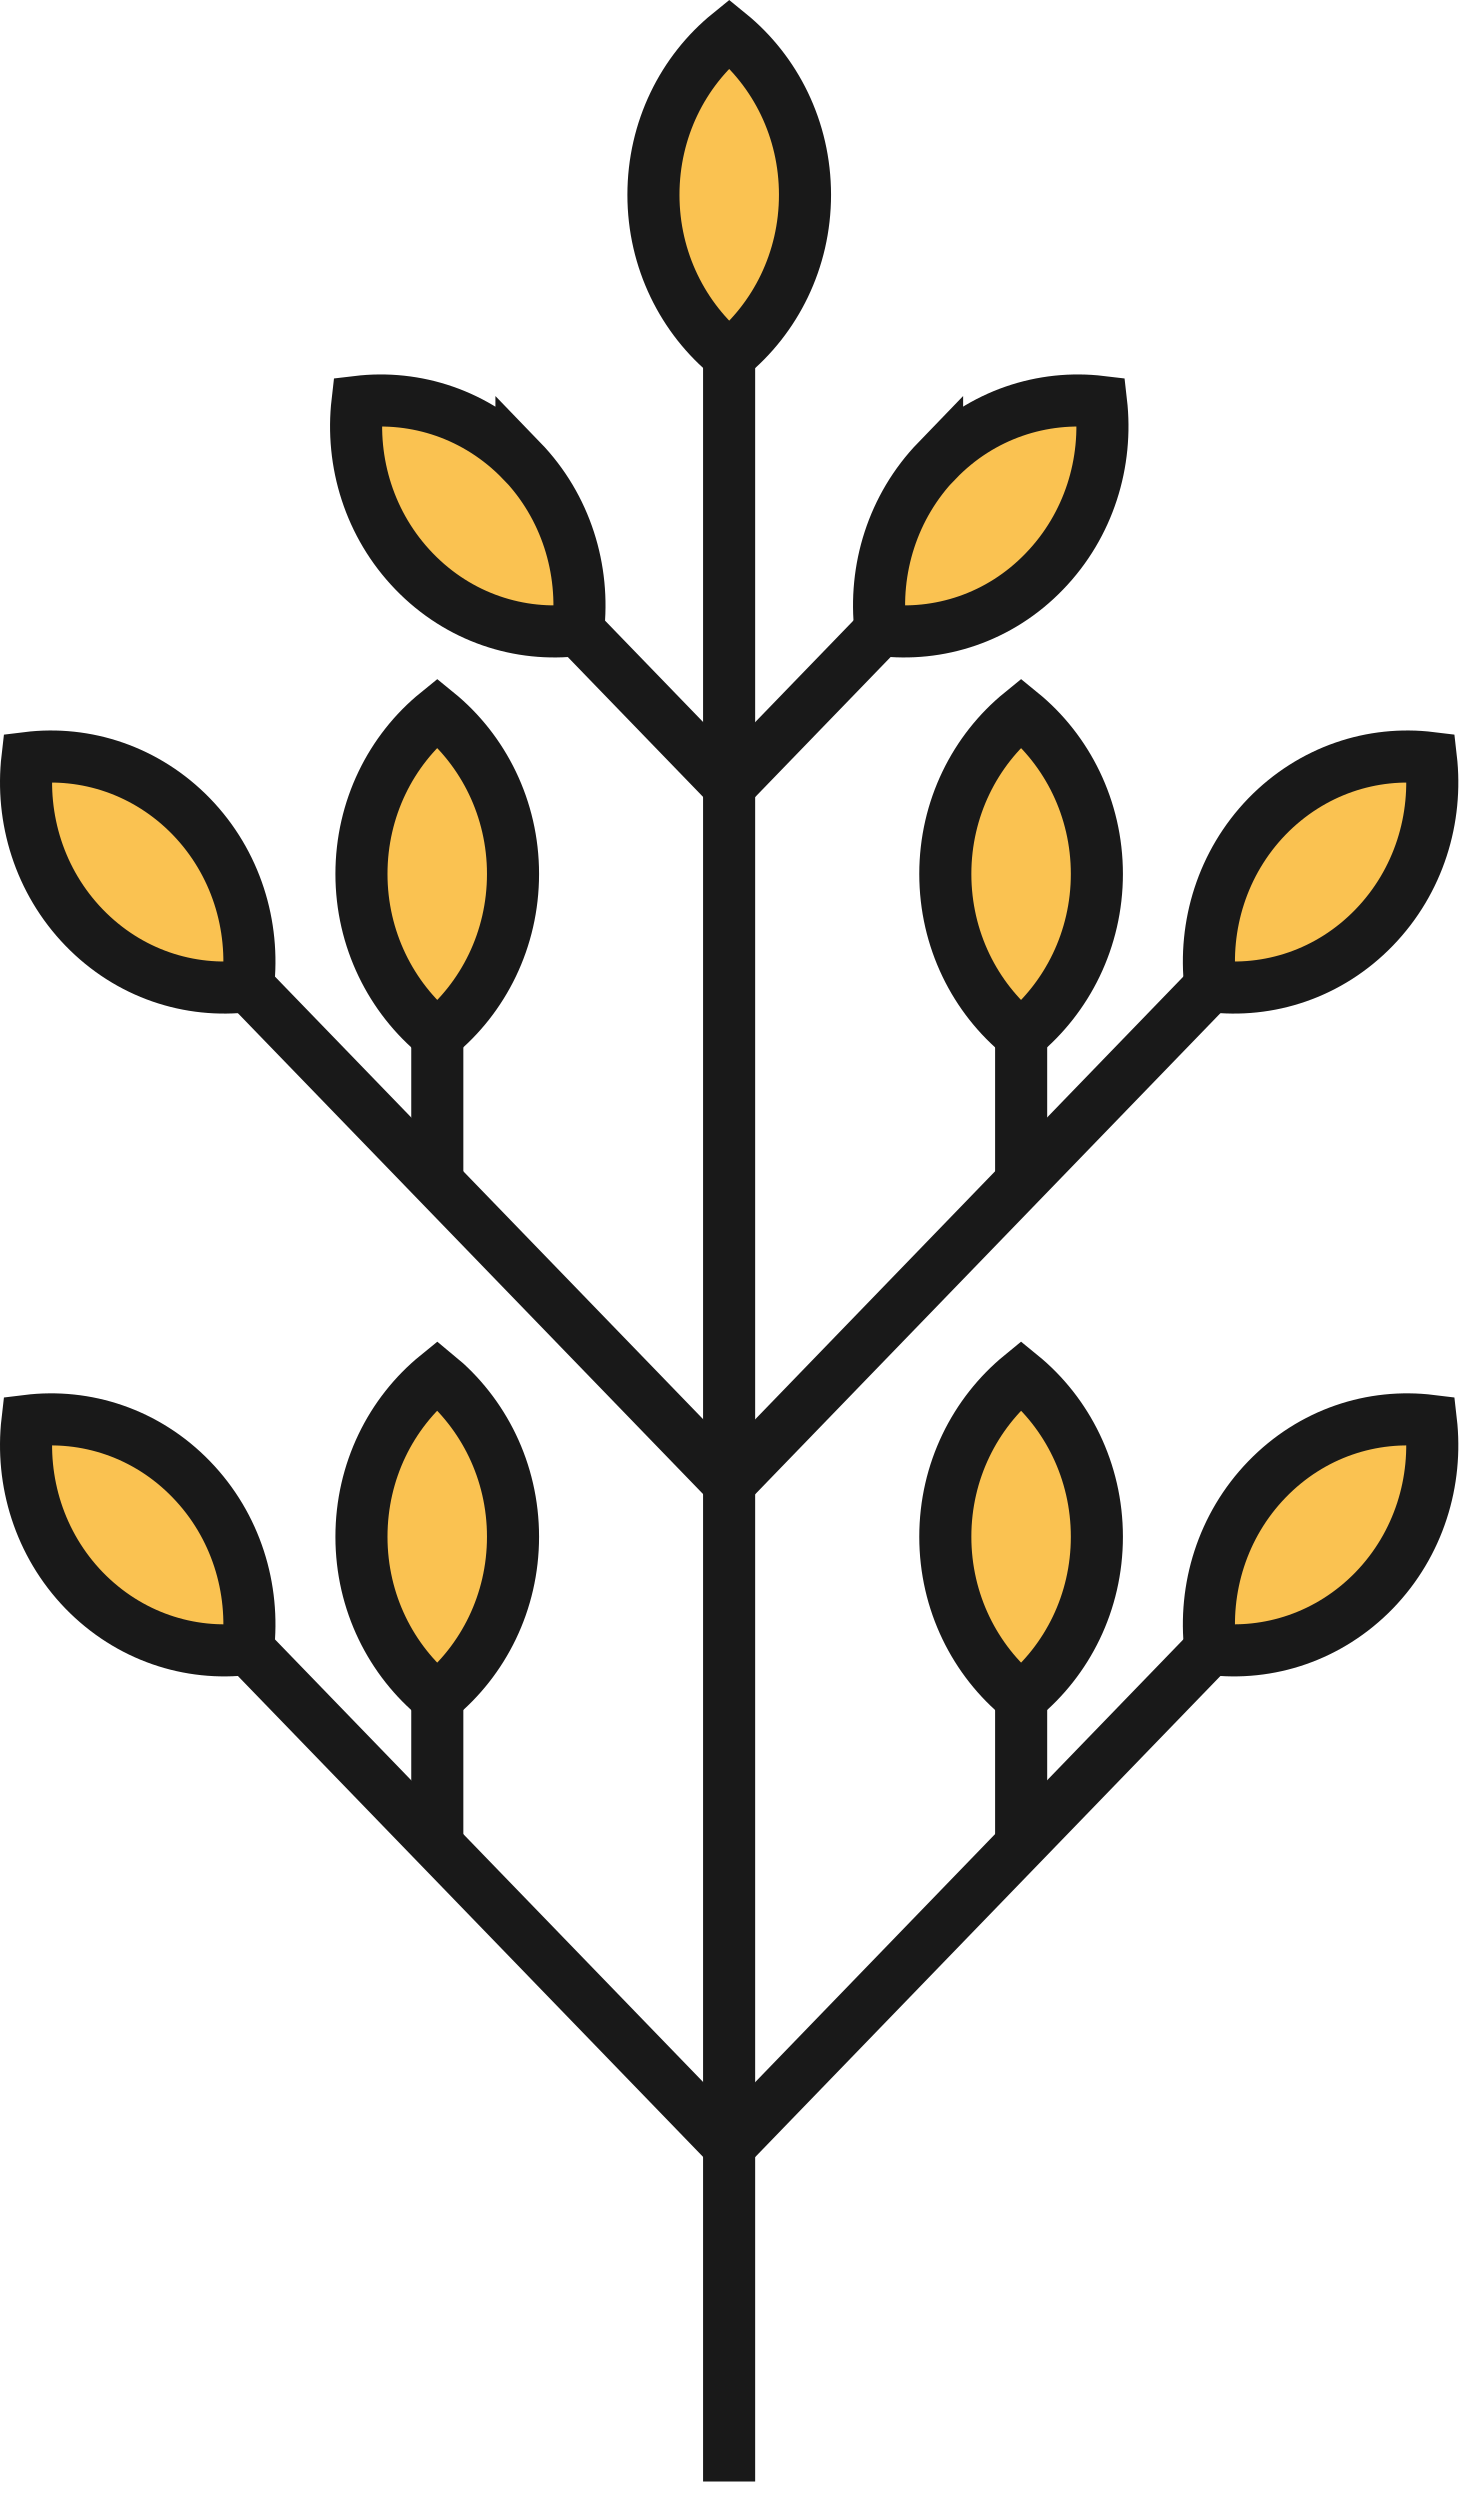
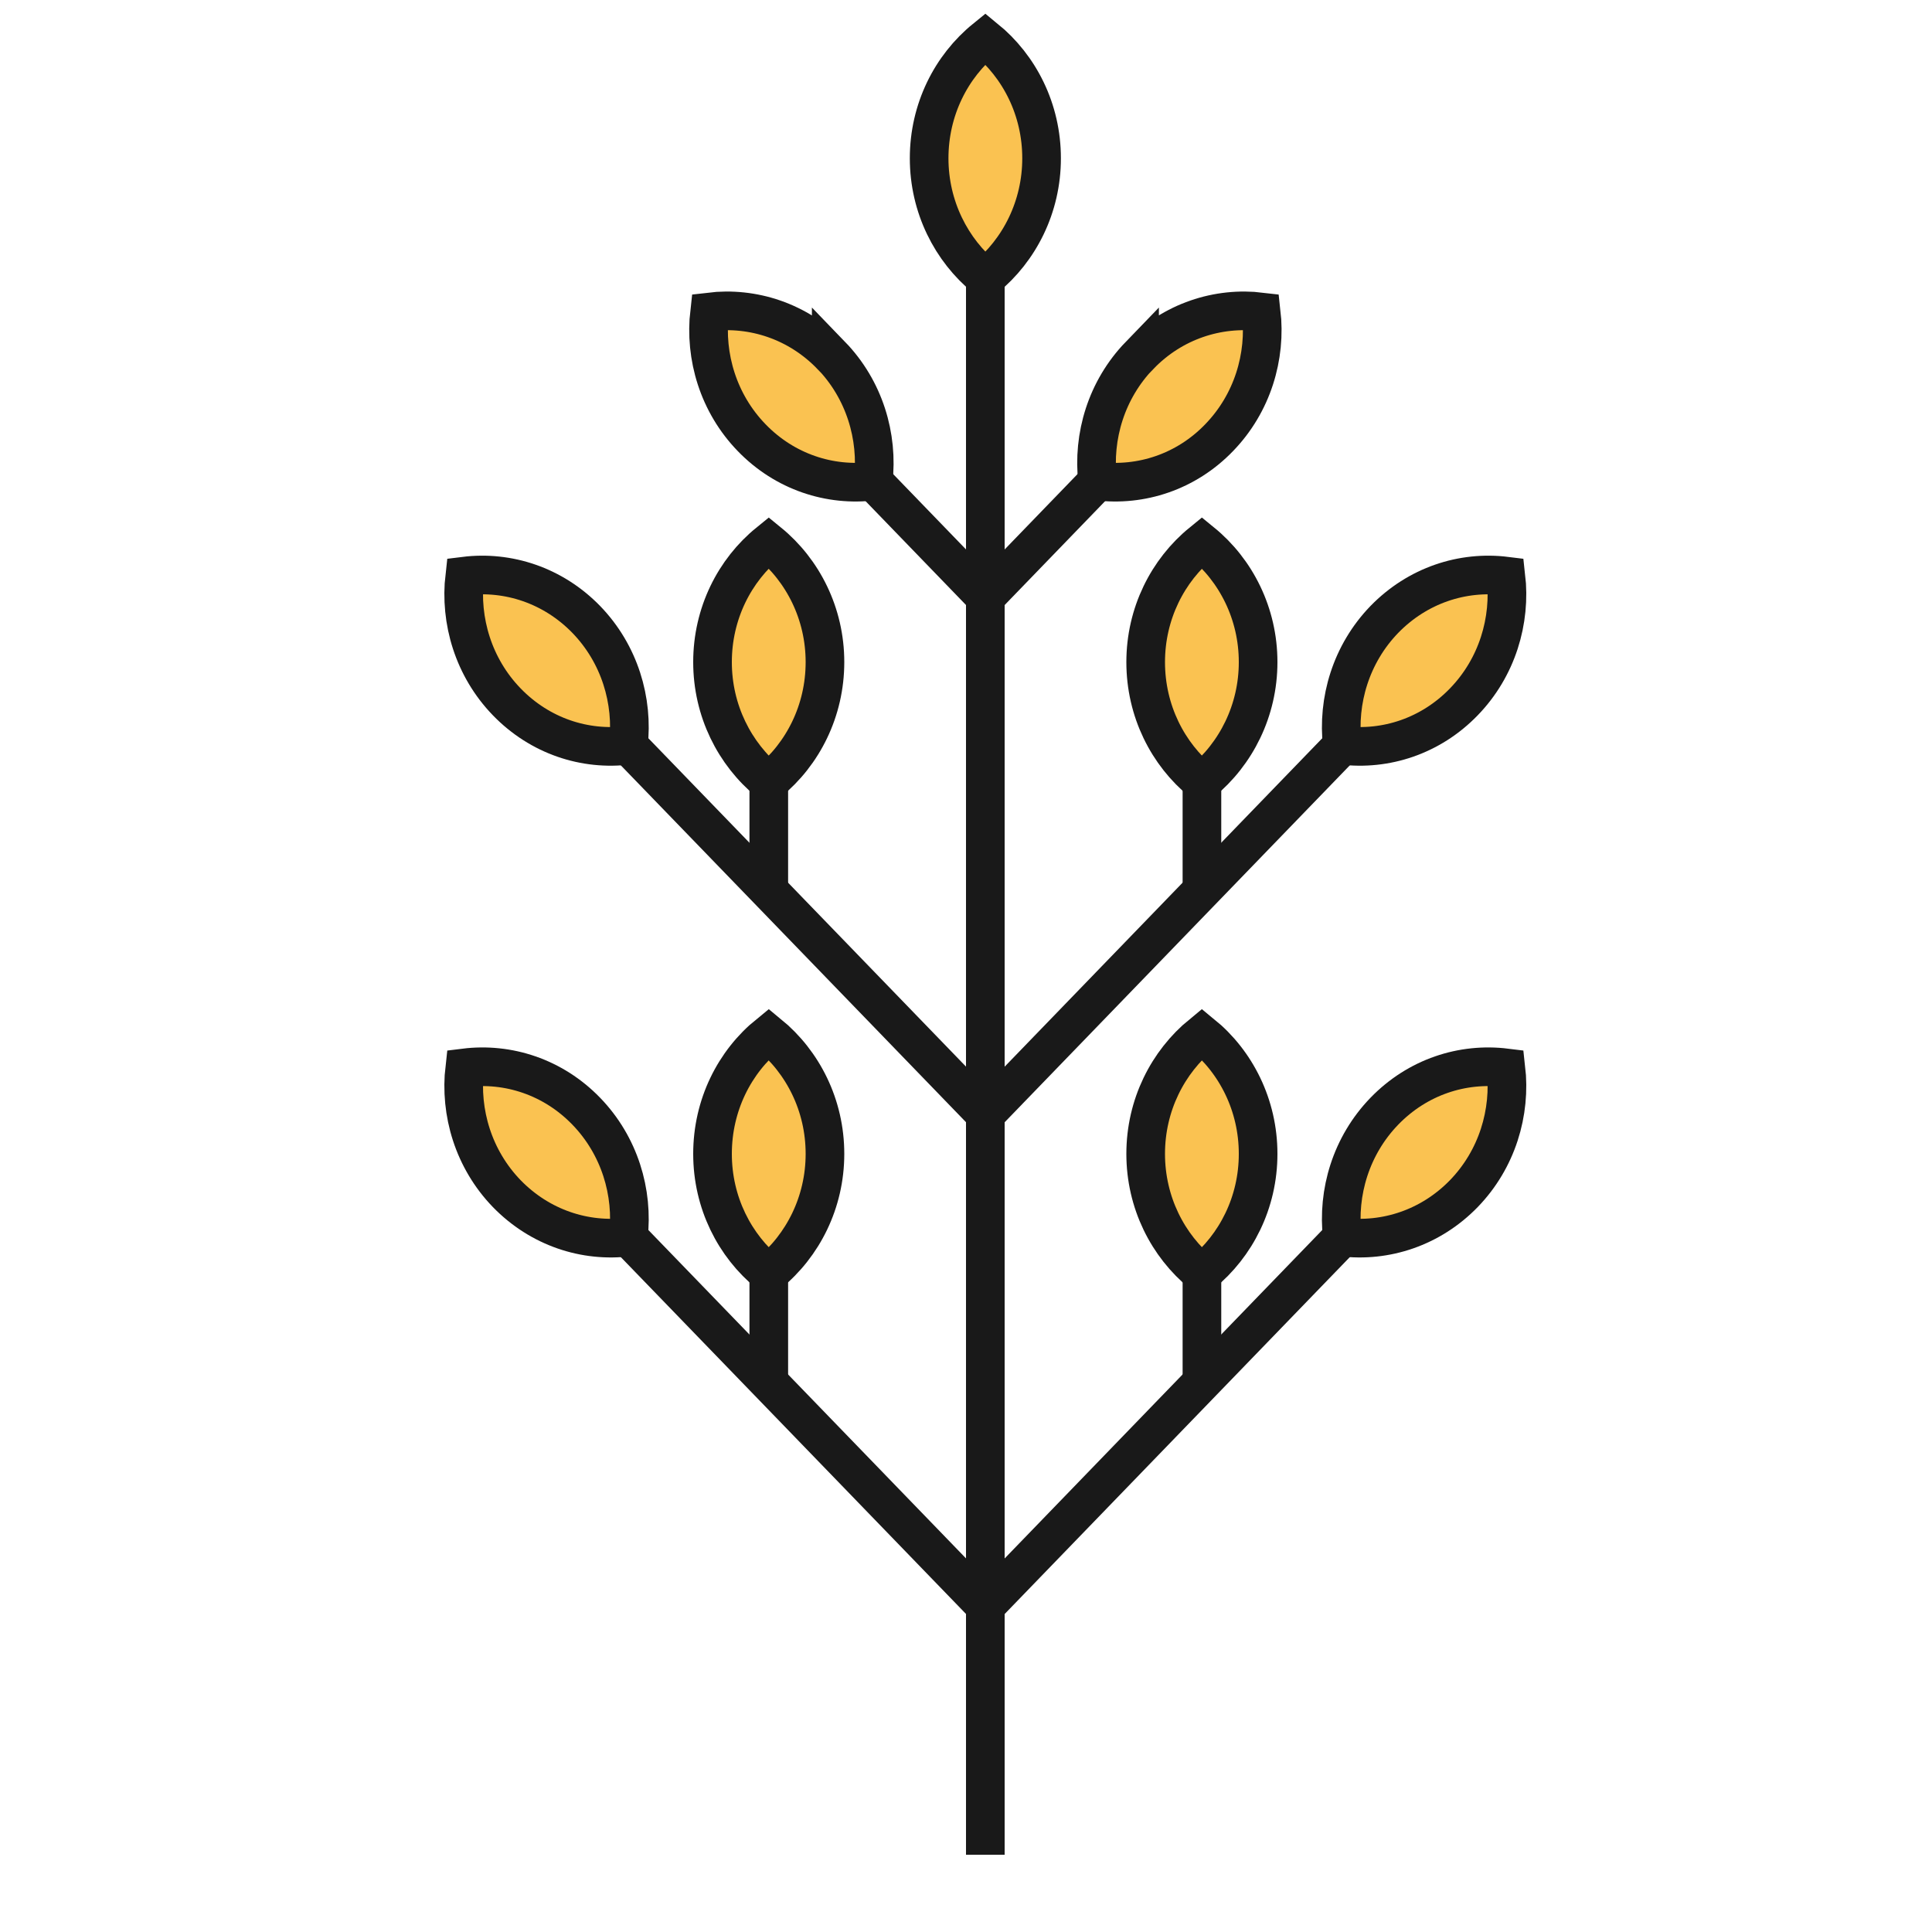
- <svg xmlns="http://www.w3.org/2000/svg" width="28" height="48" viewBox="0 0 28 48" fill="none">
-   <path d="M10.36 11.336L13.986 15.085" stroke="#191919" />
-   <path d="M10.012 8.845C9.15 7.954 7.982 7.582 6.864 7.716C6.73 8.876 7.094 10.084 7.952 10.971C8.813 11.862 9.981 12.234 11.099 12.095C11.233 10.935 10.869 9.728 10.012 8.841V8.845Z" fill="#FAC251" stroke="#191919" />
-   <path d="M17.641 11.336L14.015 15.085" stroke="#191919" />
-   <path d="M17.992 8.845C18.85 7.954 20.022 7.582 21.14 7.716C21.274 8.876 20.91 10.084 20.052 10.971C19.195 11.862 18.023 12.234 16.905 12.095C16.771 10.935 17.135 9.728 17.992 8.841V8.845Z" fill="#FAC251" stroke="#191919" />
-   <path d="M4.022 18.17L14.03 28.516" stroke="#191919" />
-   <path d="M3.674 15.678C2.813 14.791 1.645 14.415 0.527 14.553C0.393 15.713 0.757 16.921 1.614 17.808C2.476 18.699 3.64 19.071 4.762 18.933C4.896 17.772 4.532 16.565 3.674 15.678Z" fill="#FAC251" stroke="#191919" />
-   <path d="M8.396 18.795V22.699" stroke="#191919" />
-   <path d="M9.85 16.78C9.85 15.525 9.279 14.404 8.395 13.684C7.507 14.404 6.94 15.525 6.94 16.78C6.94 18.035 7.51 19.156 8.395 19.88C9.279 19.16 9.85 18.039 9.85 16.78Z" fill="#FAC251" stroke="#191919" />
-   <path d="M23.977 18.17L13.972 28.516" stroke="#191919" />
-   <path d="M24.325 15.678C25.187 14.791 26.351 14.415 27.473 14.553C27.607 15.713 27.243 16.921 26.385 17.808C25.524 18.699 24.356 19.071 23.238 18.933C23.104 17.772 23.468 16.565 24.325 15.678Z" fill="#FAC251" stroke="#191919" />
-   <path d="M19.606 18.795V22.699" stroke="#191919" />
-   <path d="M18.15 16.78C18.15 15.525 18.72 14.404 19.605 13.684C20.489 14.404 21.06 15.525 21.06 16.78C21.06 18.035 20.489 19.156 19.605 19.88C18.72 19.16 18.15 18.039 18.15 16.78Z" fill="#FAC251" stroke="#191919" />
-   <path d="M4.022 30.896L14.03 41.242" stroke="#191919" />
-   <path d="M3.674 28.405C2.813 27.514 1.645 27.142 0.527 27.28C0.393 28.44 0.757 29.648 1.614 30.535C2.476 31.422 3.64 31.798 4.762 31.659C4.896 30.499 4.532 29.291 3.674 28.405Z" fill="#FAC251" stroke="#191919" />
-   <path d="M8.396 31.52V35.424" stroke="#191919" />
-   <path d="M9.85 29.506C9.85 28.247 9.279 27.131 8.395 26.406C7.507 27.127 6.94 28.247 6.94 29.506C6.94 30.766 7.51 31.882 8.395 32.603C9.279 31.882 9.85 30.762 9.85 29.506Z" fill="#FAC251" stroke="#191919" />
-   <path d="M23.977 30.896L13.972 41.242" stroke="#191919" />
-   <path d="M24.325 28.405C25.187 27.514 26.351 27.142 27.473 27.28C27.607 28.44 27.243 29.648 26.385 30.535C25.524 31.422 24.356 31.798 23.238 31.659C23.104 30.499 23.468 29.291 24.325 28.405Z" fill="#FAC251" stroke="#191919" />
-   <path d="M19.606 31.52V35.424" stroke="#191919" />
-   <path d="M18.15 29.506C18.15 28.247 18.72 27.131 19.605 26.406C20.489 27.127 21.06 28.247 21.06 29.506C21.06 30.766 20.489 31.882 19.605 32.603C18.72 31.882 18.15 30.762 18.15 29.506Z" fill="#FAC251" stroke="#191919" />
-   <path d="M13.999 2.824V47.645" stroke="#191919" />
-   <path d="M15.456 3.741C15.456 2.482 14.886 1.365 14.001 0.645C13.113 1.365 12.546 2.486 12.546 3.741C12.546 4.996 13.117 6.117 14.001 6.837C14.886 6.117 15.456 4.996 15.456 3.741Z" fill="#FAC251" stroke="#191919" />
+ <svg xmlns="http://www.w3.org/2000/svg" width="50" height="50" viewBox="0 0 50 50" fill="none">
+   <path d="M21.86 11.691L25.486 15.441" stroke="#191919" />
+   <path d="M21.512 9.2C20.65 8.309 19.483 7.937 18.364 8.072C18.23 9.232 18.594 10.44 19.452 11.326C20.313 12.217 21.481 12.589 22.599 12.451C22.733 11.291 22.369 10.083 21.512 9.196V9.2Z" fill="#FAC251" stroke="#191919" />
+   <path d="M29.141 11.691L25.515 15.441" stroke="#191919" />
+   <path d="M29.492 9.2C30.35 8.309 31.522 7.937 32.64 8.072C32.774 9.232 32.41 10.44 31.552 11.326C30.695 12.217 29.523 12.589 28.405 12.451C28.271 11.291 28.635 10.083 29.492 9.196V9.2Z" fill="#FAC251" stroke="#191919" />
+   <path d="M15.522 18.525L25.53 28.871" stroke="#191919" />
+   <path d="M15.174 16.033C14.313 15.146 13.145 14.77 12.027 14.909C11.893 16.069 12.257 17.277 13.114 18.163C13.976 19.054 15.14 19.427 16.262 19.288C16.396 18.128 16.032 16.92 15.174 16.033Z" fill="#FAC251" stroke="#191919" />
+   <path d="M19.896 19.15V23.054" stroke="#191919" />
+   <path d="M21.35 17.135C21.35 15.88 20.779 14.76 19.895 14.039C19.007 14.76 18.44 15.88 18.44 17.135C18.44 18.39 19.01 19.511 19.895 20.236C20.779 19.515 21.35 18.395 21.35 17.135Z" fill="#FAC251" stroke="#191919" />
+   <path d="M35.477 18.525L25.472 28.871" stroke="#191919" />
+   <path d="M35.825 16.033C36.687 15.146 37.851 14.77 38.973 14.909C39.107 16.069 38.743 17.277 37.885 18.163C37.024 19.054 35.856 19.427 34.738 19.288C34.604 18.128 34.968 16.92 35.825 16.033Z" fill="#FAC251" stroke="#191919" />
+   <path d="M31.106 19.15V23.054" stroke="#191919" />
+   <path d="M29.65 17.135C29.65 15.88 30.22 14.76 31.105 14.039C31.989 14.76 32.56 15.88 32.56 17.135C32.56 18.39 31.989 19.511 31.105 20.236C30.22 19.515 29.65 18.395 29.65 17.135Z" fill="#FAC251" stroke="#191919" />
+   <path d="M15.522 31.252L25.53 41.598" stroke="#191919" />
+   <path d="M15.174 28.76C14.313 27.869 13.145 27.497 12.027 27.636C11.893 28.796 12.257 30.003 13.114 30.89C13.976 31.777 15.14 32.153 16.262 32.015C16.396 30.855 16.032 29.647 15.174 28.76Z" fill="#FAC251" stroke="#191919" />
+   <path d="M19.896 31.875V35.779" stroke="#191919" />
+   <path d="M21.35 29.862C21.35 28.603 20.779 27.486 19.895 26.762C19.007 27.482 18.44 28.603 18.44 29.862C18.44 31.121 19.01 32.238 19.895 32.958C20.779 32.238 21.35 31.117 21.35 29.862Z" fill="#FAC251" stroke="#191919" />
+   <path d="M35.477 31.252L25.472 41.598" stroke="#191919" />
+   <path d="M35.825 28.76C36.687 27.869 37.851 27.497 38.973 27.636C39.107 28.796 38.743 30.003 37.885 30.89C37.024 31.777 35.856 32.153 34.738 32.015C34.604 30.855 34.968 29.647 35.825 28.76Z" fill="#FAC251" stroke="#191919" />
+   <path d="M31.106 31.875V35.779" stroke="#191919" />
+   <path d="M29.65 29.862C29.65 28.603 30.22 27.486 31.105 26.762C31.989 27.482 32.56 28.603 32.56 29.862C32.56 31.121 31.989 32.238 31.105 32.958C30.22 32.238 29.65 31.117 29.65 29.862Z" fill="#FAC251" stroke="#191919" />
+   <path d="M25.5 3.18V48.001" stroke="#191919" />
+   <path d="M26.956 4.096C26.956 2.837 26.386 1.721 25.501 1C24.613 1.721 24.046 2.841 24.046 4.096C24.046 5.351 24.617 6.472 25.501 7.193C26.386 6.472 26.956 5.351 26.956 4.096Z" fill="#FAC251" stroke="#191919" />
</svg>
